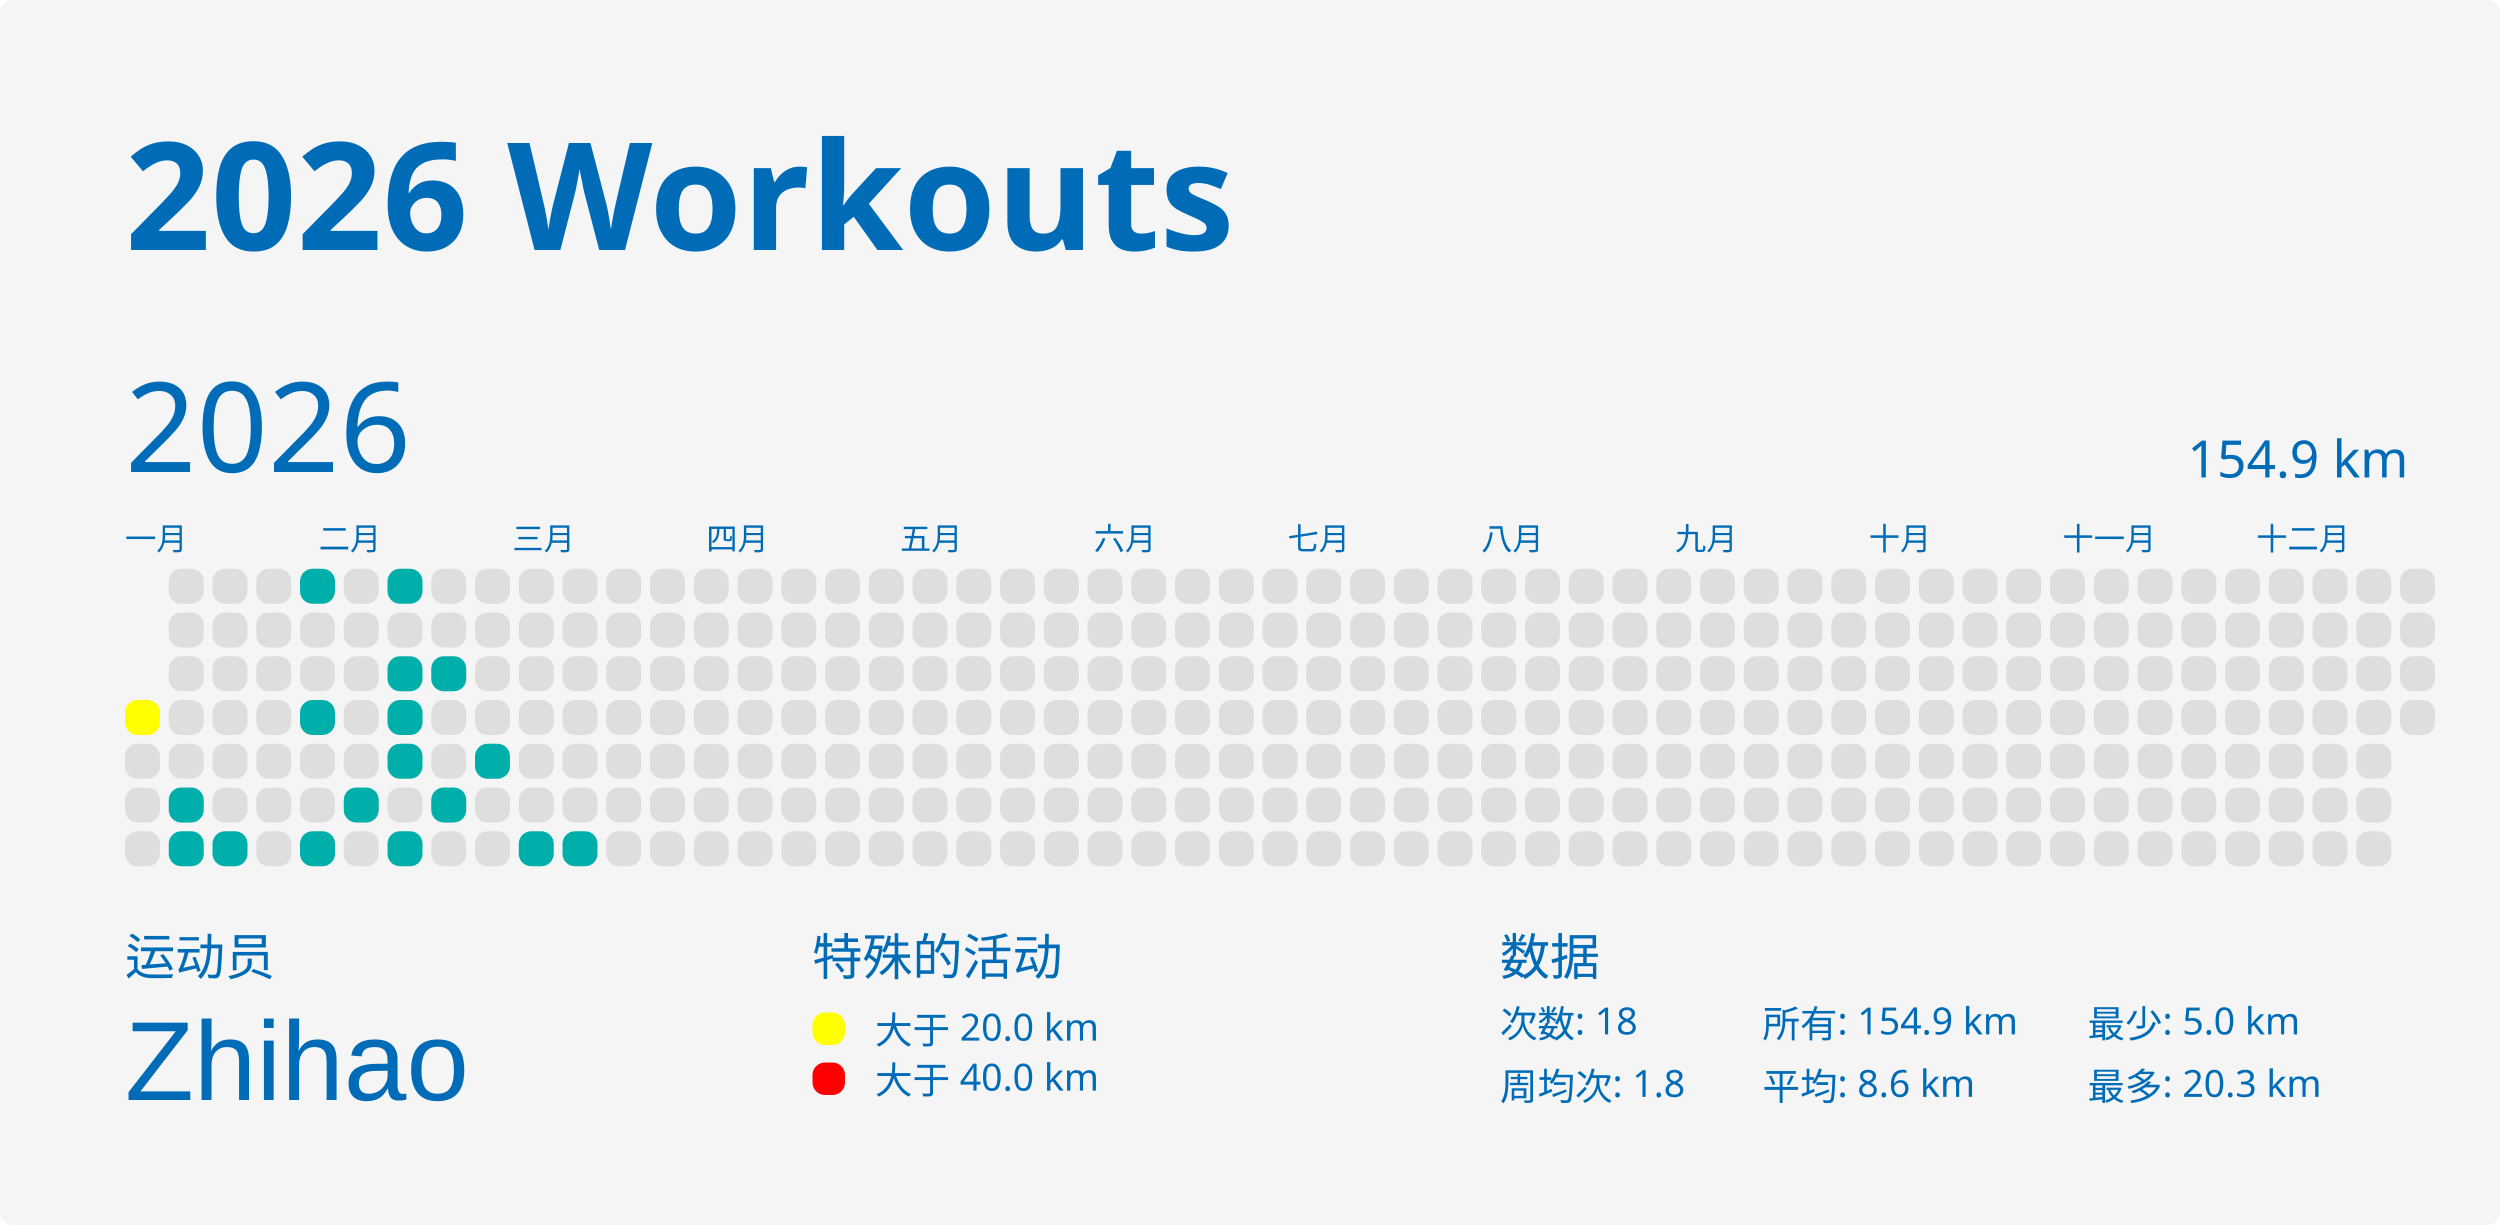
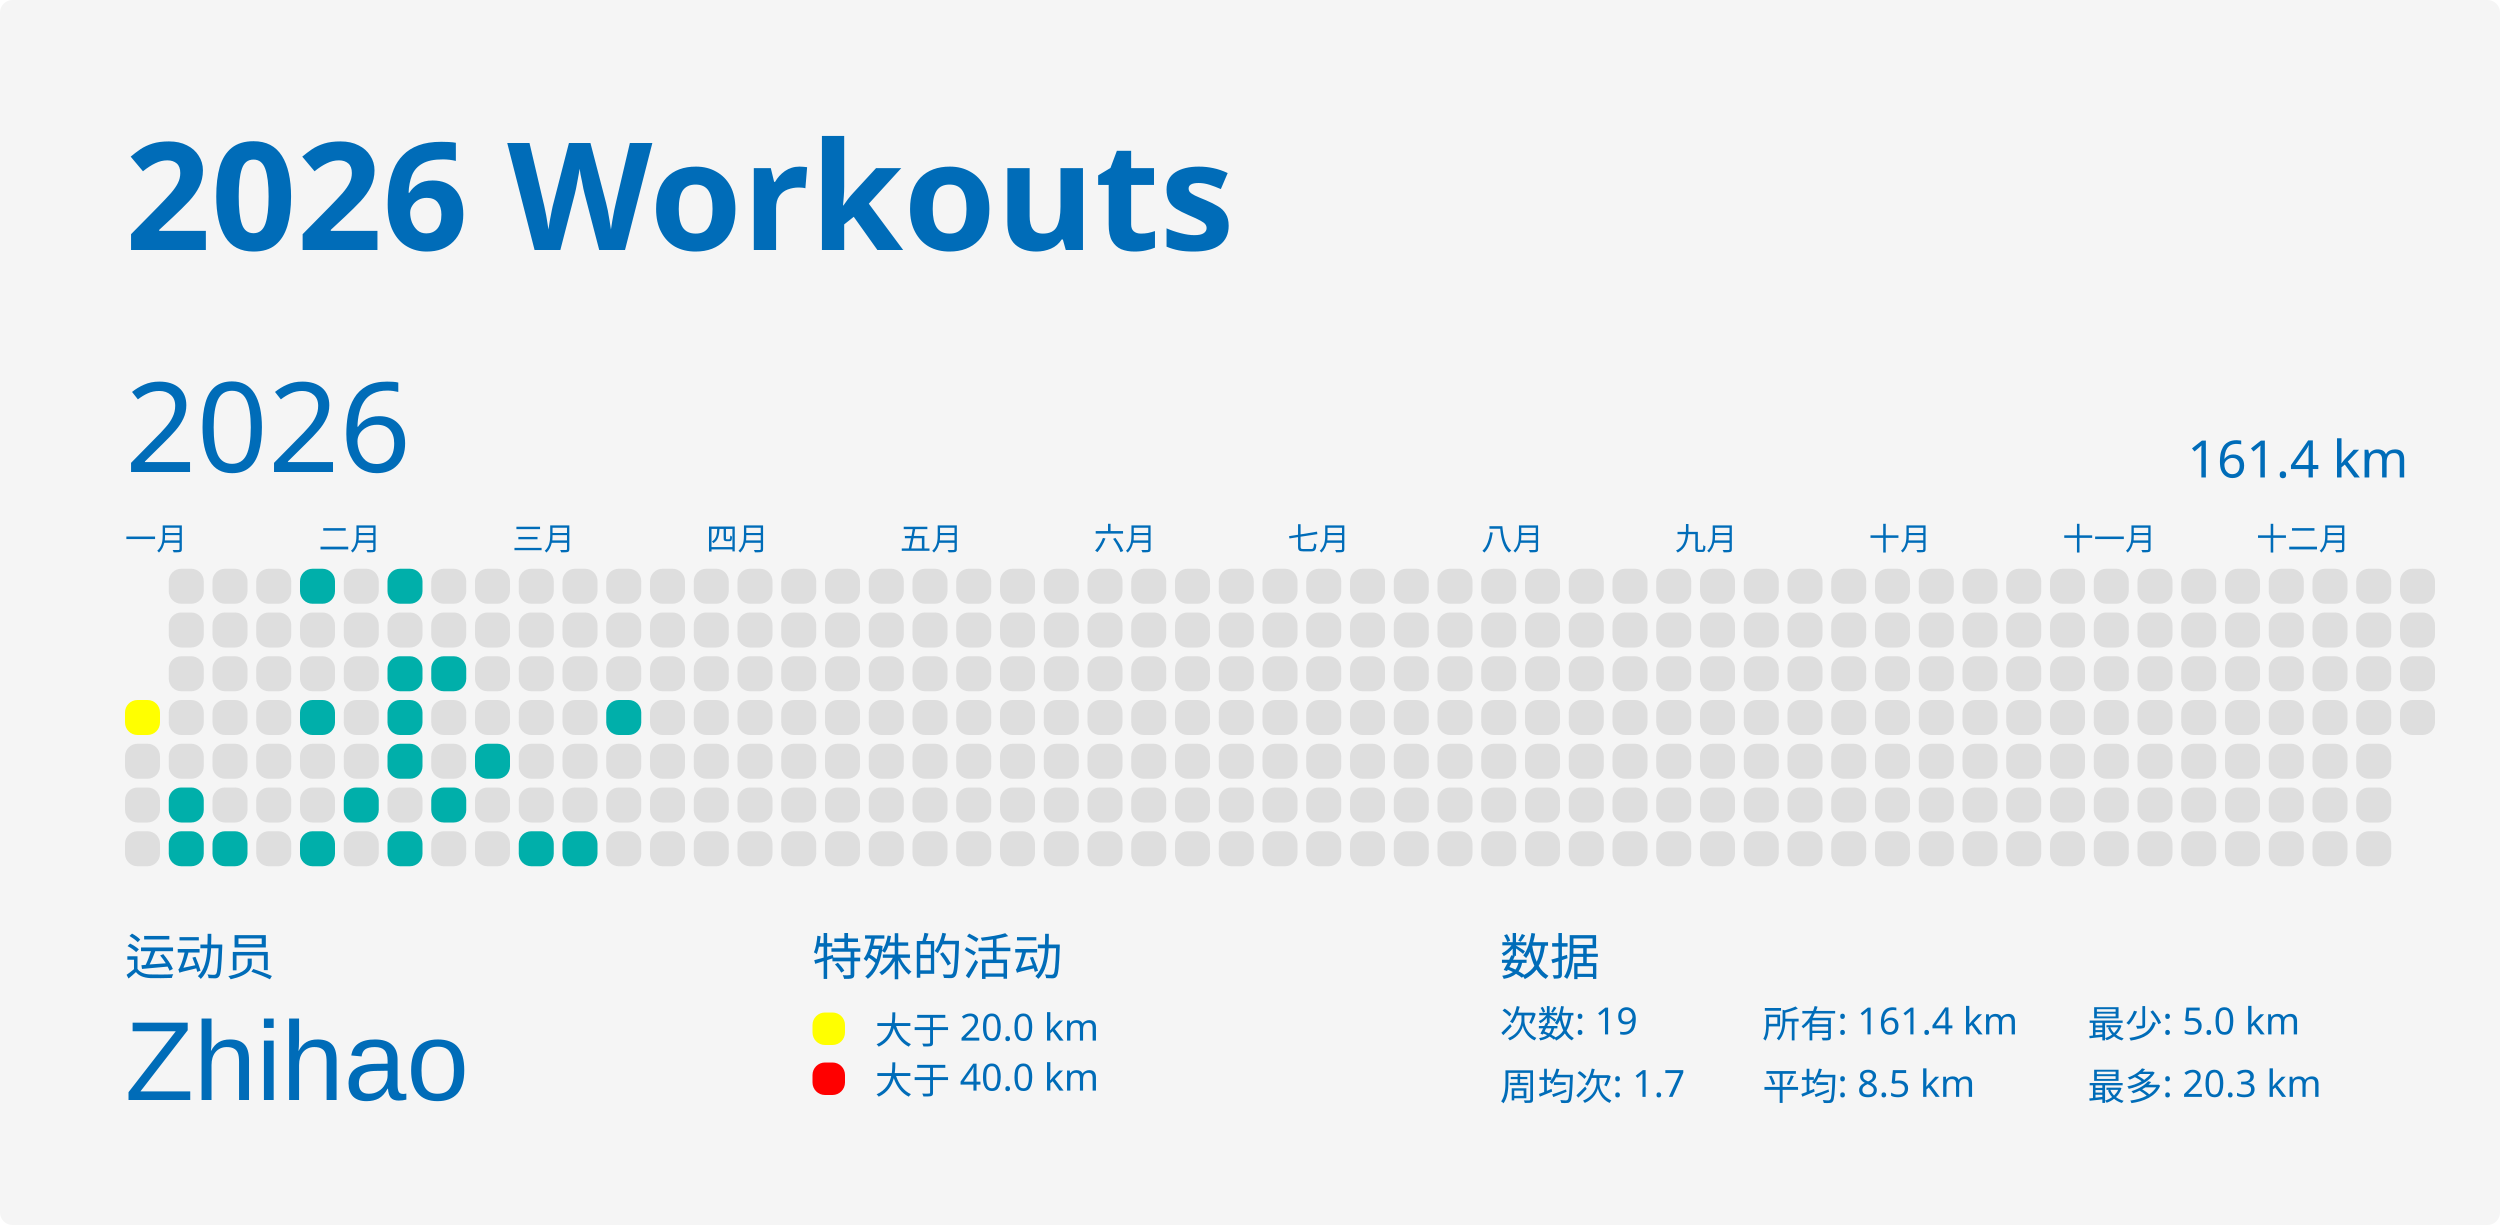
<svg xmlns="http://www.w3.org/2000/svg" baseProfile="full" height="98mm" version="1.1" viewBox="0,0,200,98" width="200mm">
  <defs />
  <rect fill="#f5f5f5" height="98" rx="1" ry="1" width="200" x="0" y="0" />
  <text fill="#006cb8" style="font-size:12px; font-family:MGI-Regular; font-weight:bold;" x="10" y="20">2026 Workouts</text>
  <text fill="#006cb8" style="font-size:4px; font-family:MGI-Regular" x="10" y="78">运动员</text>
  <text fill="#006cb8" style="font-size:9px; font-family:Arial" x="10" y="88">Zhihao</text>
  <text fill="#006cb8" style="font-size:4px; font-family:MGI-Regular" x="65" y="78">特殊的活动</text>
  <rect fill="yellow" height="2.6" rx="1" ry="1" width="2.6" x="65" y="81" />
  <text fill="#006cb8" style="font-size:3px; font-family:MGI-Regular" x="70" y="83.5">大于 20.0 km</text>
  <rect fill="red" height="2.6" rx="1" ry="1" width="2.6" x="65" y="85" />
  <text fill="#006cb8" style="font-size:3px; font-family:MGI-Regular" x="70" y="87.5">大于 40.0 km</text>
  <text fill="#006cb8" style="font-size:4px; font-family:MGI-Regular" x="120" y="78">数据</text>
-   <text fill="#006cb8" style="font-size:3px; font-family:MGI-Regular" x="120" y="83">次数: 18</text>
-   <text fill="#006cb8" style="font-size:3px; font-family:MGI-Regular" x="120" y="88">周均次: 1.8</text>
-   <text fill="#006cb8" style="font-size:3px; font-family:MGI-Regular" x="141" y="83">所有: 154.9 km</text>
-   <text fill="#006cb8" style="font-size:3px; font-family:MGI-Regular" x="141" y="88">平均: 8.6 km</text>
+   <text fill="#006cb8" style="font-size:3px; font-family:MGI-Regular" x="120" y="83">次数: 19</text>
+   <text fill="#006cb8" style="font-size:3px; font-family:MGI-Regular" x="120" y="88">周均次: 1.7</text>
+   <text fill="#006cb8" style="font-size:3px; font-family:MGI-Regular" x="141" y="83">所有: 161.4 km</text>
+   <text fill="#006cb8" style="font-size:3px; font-family:MGI-Regular" x="141" y="88">平均: 8.5 km</text>
  <text fill="#006cb8" style="font-size:3px; font-family:MGI-Regular" x="167" y="83">最少: 5.0 km</text>
  <text fill="#006cb8" style="font-size:3px; font-family:MGI-Regular" x="167" y="88">最多: 20.3 km</text>
  <text dominant-baseline="hanging" fill="#006cb8" style="font-size:10.0px; font-family:MGI-Regular;" x="10" y="30">2026</text>
-   <text dominant-baseline="hanging" fill="#006cb8" style="font-size:4.125px; font-family:MGI-Regular;" x="175" y="35">154.9 km</text>
+   <text dominant-baseline="hanging" fill="#006cb8" style="font-size:4.125px; font-family:MGI-Regular;" x="175" y="35">161.4 km</text>
  <text fill="#006cb8" style="font-size:2.5px; font-family:MGI-Regular" x="10.0" y="44">一月</text>
  <text fill="#006cb8" style="font-size:2.5px; font-family:MGI-Regular" x="25.5" y="44">二月</text>
  <text fill="#006cb8" style="font-size:2.5px; font-family:MGI-Regular" x="41.0" y="44">三月</text>
  <text fill="#006cb8" style="font-size:2.5px; font-family:MGI-Regular" x="56.5" y="44">四月</text>
  <text fill="#006cb8" style="font-size:2.5px; font-family:MGI-Regular" x="72.0" y="44">五月</text>
  <text fill="#006cb8" style="font-size:2.5px; font-family:MGI-Regular" x="87.5" y="44">六月</text>
  <text fill="#006cb8" style="font-size:2.5px; font-family:MGI-Regular" x="103.0" y="44">七月</text>
  <text fill="#006cb8" style="font-size:2.5px; font-family:MGI-Regular" x="118.5" y="44">八月</text>
  <text fill="#006cb8" style="font-size:2.5px; font-family:MGI-Regular" x="134.0" y="44">九月</text>
  <text fill="#006cb8" style="font-size:2.5px; font-family:MGI-Regular" x="149.5" y="44">十月</text>
  <text fill="#006cb8" style="font-size:2.5px; font-family:MGI-Regular" x="165.0" y="44">十一月</text>
  <text fill="#006cb8" style="font-size:2.5px; font-family:MGI-Regular" x="180.5" y="44">十二月</text>
  <rect fill="yellow" height="2.8" rx="1" ry="1" width="2.8" x="10.0" y="56.0" />
  <rect fill="#dedede" height="2.8" rx="1" ry="1" width="2.8" x="10.0" y="59.5" />
  <rect fill="#dedede" height="2.8" rx="1" ry="1" width="2.8" x="10.0" y="63.0" />
  <rect fill="#dedede" height="2.8" rx="1" ry="1" width="2.8" x="10.0" y="66.5" />
  <rect fill="#dedede" height="2.8" rx="1" ry="1" width="2.8" x="13.5" y="45.5" />
  <rect fill="#dedede" height="2.8" rx="1" ry="1" width="2.8" x="13.5" y="49.0" />
  <rect fill="#dedede" height="2.8" rx="1" ry="1" width="2.8" x="13.5" y="52.5" />
  <rect fill="#dedede" height="2.8" rx="1" ry="1" width="2.8" x="13.5" y="56.0" />
  <rect fill="#dedede" height="2.8" rx="1" ry="1" width="2.8" x="13.5" y="59.5" />
  <rect fill="#00AFAA" height="2.8" rx="1" ry="1" width="2.8" x="13.5" y="63.0" />
  <rect fill="#00AFAA" height="2.8" rx="1" ry="1" width="2.8" x="13.5" y="66.5" />
  <rect fill="#dedede" height="2.8" rx="1" ry="1" width="2.8" x="17.0" y="45.5" />
  <rect fill="#dedede" height="2.8" rx="1" ry="1" width="2.8" x="17.0" y="49.0" />
  <rect fill="#dedede" height="2.8" rx="1" ry="1" width="2.8" x="17.0" y="52.5" />
  <rect fill="#dedede" height="2.8" rx="1" ry="1" width="2.8" x="17.0" y="56.0" />
  <rect fill="#dedede" height="2.8" rx="1" ry="1" width="2.8" x="17.0" y="59.5" />
  <rect fill="#dedede" height="2.8" rx="1" ry="1" width="2.8" x="17.0" y="63.0" />
  <rect fill="#00AFAA" height="2.8" rx="1" ry="1" width="2.8" x="17.0" y="66.5" />
  <rect fill="#dedede" height="2.8" rx="1" ry="1" width="2.8" x="20.5" y="45.5" />
  <rect fill="#dedede" height="2.8" rx="1" ry="1" width="2.8" x="20.5" y="49.0" />
  <rect fill="#dedede" height="2.8" rx="1" ry="1" width="2.8" x="20.5" y="52.5" />
  <rect fill="#dedede" height="2.8" rx="1" ry="1" width="2.8" x="20.5" y="56.0" />
  <rect fill="#dedede" height="2.8" rx="1" ry="1" width="2.8" x="20.5" y="59.5" />
  <rect fill="#dedede" height="2.8" rx="1" ry="1" width="2.8" x="20.5" y="63.0" />
  <rect fill="#dedede" height="2.8" rx="1" ry="1" width="2.8" x="20.5" y="66.5" />
  <rect fill="#00AFAA" height="2.8" rx="1" ry="1" width="2.8" x="24.0" y="45.5" />
  <rect fill="#dedede" height="2.8" rx="1" ry="1" width="2.8" x="24.0" y="49.0" />
  <rect fill="#dedede" height="2.8" rx="1" ry="1" width="2.8" x="24.0" y="52.5" />
  <rect fill="#00AFAA" height="2.8" rx="1" ry="1" width="2.8" x="24.0" y="56.0" />
  <rect fill="#dedede" height="2.8" rx="1" ry="1" width="2.8" x="24.0" y="59.5" />
  <rect fill="#dedede" height="2.8" rx="1" ry="1" width="2.8" x="24.0" y="63.0" />
  <rect fill="#00AFAA" height="2.8" rx="1" ry="1" width="2.8" x="24.0" y="66.5" />
  <rect fill="#dedede" height="2.8" rx="1" ry="1" width="2.8" x="27.5" y="45.5" />
  <rect fill="#dedede" height="2.8" rx="1" ry="1" width="2.8" x="27.5" y="49.0" />
  <rect fill="#dedede" height="2.8" rx="1" ry="1" width="2.8" x="27.5" y="52.5" />
  <rect fill="#dedede" height="2.8" rx="1" ry="1" width="2.8" x="27.5" y="56.0" />
  <rect fill="#dedede" height="2.8" rx="1" ry="1" width="2.8" x="27.5" y="59.5" />
  <rect fill="#00AFAA" height="2.8" rx="1" ry="1" width="2.8" x="27.5" y="63.0" />
  <rect fill="#dedede" height="2.8" rx="1" ry="1" width="2.8" x="27.5" y="66.5" />
  <rect fill="#00AFAA" height="2.8" rx="1" ry="1" width="2.8" x="31.0" y="45.5" />
  <rect fill="#dedede" height="2.8" rx="1" ry="1" width="2.8" x="31.0" y="49.0" />
  <rect fill="#00AFAA" height="2.8" rx="1" ry="1" width="2.8" x="31.0" y="52.5" />
  <rect fill="#00AFAA" height="2.8" rx="1" ry="1" width="2.8" x="31.0" y="56.0" />
  <rect fill="#00AFAA" height="2.8" rx="1" ry="1" width="2.8" x="31.0" y="59.5" />
  <rect fill="#dedede" height="2.8" rx="1" ry="1" width="2.8" x="31.0" y="63.0" />
  <rect fill="#00AFAA" height="2.8" rx="1" ry="1" width="2.8" x="31.0" y="66.5" />
  <rect fill="#dedede" height="2.8" rx="1" ry="1" width="2.8" x="34.5" y="45.5" />
  <rect fill="#dedede" height="2.8" rx="1" ry="1" width="2.8" x="34.5" y="49.0" />
  <rect fill="#00AFAA" height="2.8" rx="1" ry="1" width="2.8" x="34.5" y="52.5" />
  <rect fill="#dedede" height="2.8" rx="1" ry="1" width="2.8" x="34.5" y="56.0" />
  <rect fill="#dedede" height="2.8" rx="1" ry="1" width="2.8" x="34.5" y="59.5" />
  <rect fill="#00AFAA" height="2.8" rx="1" ry="1" width="2.8" x="34.5" y="63.0" />
  <rect fill="#dedede" height="2.8" rx="1" ry="1" width="2.8" x="34.5" y="66.5" />
  <rect fill="#dedede" height="2.8" rx="1" ry="1" width="2.8" x="38.0" y="45.5" />
  <rect fill="#dedede" height="2.8" rx="1" ry="1" width="2.8" x="38.0" y="49.0" />
  <rect fill="#dedede" height="2.8" rx="1" ry="1" width="2.8" x="38.0" y="52.5" />
  <rect fill="#dedede" height="2.8" rx="1" ry="1" width="2.8" x="38.0" y="56.0" />
  <rect fill="#00AFAA" height="2.8" rx="1" ry="1" width="2.8" x="38.0" y="59.5" />
  <rect fill="#dedede" height="2.8" rx="1" ry="1" width="2.8" x="38.0" y="63.0" />
  <rect fill="#dedede" height="2.8" rx="1" ry="1" width="2.8" x="38.0" y="66.5" />
  <rect fill="#dedede" height="2.8" rx="1" ry="1" width="2.8" x="41.5" y="45.5" />
  <rect fill="#dedede" height="2.8" rx="1" ry="1" width="2.8" x="41.5" y="49.0" />
  <rect fill="#dedede" height="2.8" rx="1" ry="1" width="2.8" x="41.5" y="52.5" />
  <rect fill="#dedede" height="2.8" rx="1" ry="1" width="2.8" x="41.5" y="56.0" />
  <rect fill="#dedede" height="2.8" rx="1" ry="1" width="2.8" x="41.5" y="59.5" />
  <rect fill="#dedede" height="2.8" rx="1" ry="1" width="2.8" x="41.5" y="63.0" />
  <rect fill="#00AFAA" height="2.8" rx="1" ry="1" width="2.8" x="41.5" y="66.5" />
  <rect fill="#dedede" height="2.8" rx="1" ry="1" width="2.8" x="45.0" y="45.5" />
  <rect fill="#dedede" height="2.8" rx="1" ry="1" width="2.8" x="45.0" y="49.0" />
  <rect fill="#dedede" height="2.8" rx="1" ry="1" width="2.8" x="45.0" y="52.5" />
  <rect fill="#dedede" height="2.8" rx="1" ry="1" width="2.8" x="45.0" y="56.0" />
  <rect fill="#dedede" height="2.8" rx="1" ry="1" width="2.8" x="45.0" y="59.5" />
  <rect fill="#dedede" height="2.8" rx="1" ry="1" width="2.8" x="45.0" y="63.0" />
  <rect fill="#00AFAA" height="2.8" rx="1" ry="1" width="2.8" x="45.0" y="66.5" />
  <rect fill="#dedede" height="2.8" rx="1" ry="1" width="2.8" x="48.5" y="45.5" />
  <rect fill="#dedede" height="2.8" rx="1" ry="1" width="2.8" x="48.5" y="49.0" />
  <rect fill="#dedede" height="2.8" rx="1" ry="1" width="2.8" x="48.5" y="52.5" />
-   <rect fill="#dedede" height="2.8" rx="1" ry="1" width="2.8" x="48.5" y="56.0" />
+   <rect fill="#00AFAA" height="2.8" rx="1" ry="1" width="2.8" x="48.5" y="56.0" />
  <rect fill="#dedede" height="2.8" rx="1" ry="1" width="2.8" x="48.5" y="59.5" />
  <rect fill="#dedede" height="2.8" rx="1" ry="1" width="2.8" x="48.5" y="63.0" />
  <rect fill="#dedede" height="2.8" rx="1" ry="1" width="2.8" x="48.5" y="66.5" />
  <rect fill="#dedede" height="2.8" rx="1" ry="1" width="2.8" x="52.0" y="45.5" />
  <rect fill="#dedede" height="2.8" rx="1" ry="1" width="2.8" x="52.0" y="49.0" />
  <rect fill="#dedede" height="2.8" rx="1" ry="1" width="2.8" x="52.0" y="52.5" />
  <rect fill="#dedede" height="2.8" rx="1" ry="1" width="2.8" x="52.0" y="56.0" />
  <rect fill="#dedede" height="2.8" rx="1" ry="1" width="2.8" x="52.0" y="59.5" />
  <rect fill="#dedede" height="2.8" rx="1" ry="1" width="2.8" x="52.0" y="63.0" />
  <rect fill="#dedede" height="2.8" rx="1" ry="1" width="2.8" x="52.0" y="66.5" />
  <rect fill="#dedede" height="2.8" rx="1" ry="1" width="2.8" x="55.5" y="45.5" />
  <rect fill="#dedede" height="2.8" rx="1" ry="1" width="2.8" x="55.5" y="49.0" />
  <rect fill="#dedede" height="2.8" rx="1" ry="1" width="2.8" x="55.5" y="52.5" />
  <rect fill="#dedede" height="2.8" rx="1" ry="1" width="2.8" x="55.5" y="56.0" />
  <rect fill="#dedede" height="2.8" rx="1" ry="1" width="2.8" x="55.5" y="59.5" />
  <rect fill="#dedede" height="2.8" rx="1" ry="1" width="2.8" x="55.5" y="63.0" />
  <rect fill="#dedede" height="2.8" rx="1" ry="1" width="2.8" x="55.5" y="66.5" />
  <rect fill="#dedede" height="2.8" rx="1" ry="1" width="2.8" x="59.0" y="45.5" />
  <rect fill="#dedede" height="2.8" rx="1" ry="1" width="2.8" x="59.0" y="49.0" />
  <rect fill="#dedede" height="2.8" rx="1" ry="1" width="2.8" x="59.0" y="52.5" />
  <rect fill="#dedede" height="2.8" rx="1" ry="1" width="2.8" x="59.0" y="56.0" />
  <rect fill="#dedede" height="2.8" rx="1" ry="1" width="2.8" x="59.0" y="59.5" />
  <rect fill="#dedede" height="2.8" rx="1" ry="1" width="2.8" x="59.0" y="63.0" />
  <rect fill="#dedede" height="2.8" rx="1" ry="1" width="2.8" x="59.0" y="66.5" />
  <rect fill="#dedede" height="2.8" rx="1" ry="1" width="2.8" x="62.5" y="45.5" />
  <rect fill="#dedede" height="2.8" rx="1" ry="1" width="2.8" x="62.5" y="49.0" />
  <rect fill="#dedede" height="2.8" rx="1" ry="1" width="2.8" x="62.5" y="52.5" />
  <rect fill="#dedede" height="2.8" rx="1" ry="1" width="2.8" x="62.5" y="56.0" />
  <rect fill="#dedede" height="2.8" rx="1" ry="1" width="2.8" x="62.5" y="59.5" />
  <rect fill="#dedede" height="2.8" rx="1" ry="1" width="2.8" x="62.5" y="63.0" />
  <rect fill="#dedede" height="2.8" rx="1" ry="1" width="2.8" x="62.5" y="66.5" />
  <rect fill="#dedede" height="2.8" rx="1" ry="1" width="2.8" x="66.0" y="45.5" />
  <rect fill="#dedede" height="2.8" rx="1" ry="1" width="2.8" x="66.0" y="49.0" />
  <rect fill="#dedede" height="2.8" rx="1" ry="1" width="2.8" x="66.0" y="52.5" />
  <rect fill="#dedede" height="2.8" rx="1" ry="1" width="2.8" x="66.0" y="56.0" />
  <rect fill="#dedede" height="2.8" rx="1" ry="1" width="2.8" x="66.0" y="59.5" />
  <rect fill="#dedede" height="2.8" rx="1" ry="1" width="2.8" x="66.0" y="63.0" />
  <rect fill="#dedede" height="2.8" rx="1" ry="1" width="2.8" x="66.0" y="66.5" />
  <rect fill="#dedede" height="2.8" rx="1" ry="1" width="2.8" x="69.5" y="45.5" />
  <rect fill="#dedede" height="2.8" rx="1" ry="1" width="2.8" x="69.5" y="49.0" />
  <rect fill="#dedede" height="2.8" rx="1" ry="1" width="2.8" x="69.5" y="52.5" />
  <rect fill="#dedede" height="2.8" rx="1" ry="1" width="2.8" x="69.5" y="56.0" />
  <rect fill="#dedede" height="2.8" rx="1" ry="1" width="2.8" x="69.5" y="59.5" />
  <rect fill="#dedede" height="2.8" rx="1" ry="1" width="2.8" x="69.5" y="63.0" />
  <rect fill="#dedede" height="2.8" rx="1" ry="1" width="2.8" x="69.5" y="66.5" />
  <rect fill="#dedede" height="2.8" rx="1" ry="1" width="2.8" x="73.0" y="45.5" />
  <rect fill="#dedede" height="2.8" rx="1" ry="1" width="2.8" x="73.0" y="49.0" />
  <rect fill="#dedede" height="2.8" rx="1" ry="1" width="2.8" x="73.0" y="52.5" />
  <rect fill="#dedede" height="2.8" rx="1" ry="1" width="2.8" x="73.0" y="56.0" />
  <rect fill="#dedede" height="2.8" rx="1" ry="1" width="2.8" x="73.0" y="59.5" />
  <rect fill="#dedede" height="2.8" rx="1" ry="1" width="2.8" x="73.0" y="63.0" />
  <rect fill="#dedede" height="2.8" rx="1" ry="1" width="2.8" x="73.0" y="66.5" />
  <rect fill="#dedede" height="2.8" rx="1" ry="1" width="2.8" x="76.5" y="45.5" />
  <rect fill="#dedede" height="2.8" rx="1" ry="1" width="2.8" x="76.5" y="49.0" />
  <rect fill="#dedede" height="2.8" rx="1" ry="1" width="2.8" x="76.5" y="52.5" />
  <rect fill="#dedede" height="2.8" rx="1" ry="1" width="2.8" x="76.5" y="56.0" />
  <rect fill="#dedede" height="2.8" rx="1" ry="1" width="2.8" x="76.5" y="59.5" />
  <rect fill="#dedede" height="2.8" rx="1" ry="1" width="2.8" x="76.5" y="63.0" />
  <rect fill="#dedede" height="2.8" rx="1" ry="1" width="2.8" x="76.5" y="66.5" />
  <rect fill="#dedede" height="2.8" rx="1" ry="1" width="2.8" x="80.0" y="45.5" />
  <rect fill="#dedede" height="2.8" rx="1" ry="1" width="2.8" x="80.0" y="49.0" />
  <rect fill="#dedede" height="2.8" rx="1" ry="1" width="2.8" x="80.0" y="52.5" />
  <rect fill="#dedede" height="2.8" rx="1" ry="1" width="2.8" x="80.0" y="56.0" />
  <rect fill="#dedede" height="2.8" rx="1" ry="1" width="2.8" x="80.0" y="59.5" />
  <rect fill="#dedede" height="2.8" rx="1" ry="1" width="2.8" x="80.0" y="63.0" />
  <rect fill="#dedede" height="2.8" rx="1" ry="1" width="2.8" x="80.0" y="66.5" />
  <rect fill="#dedede" height="2.8" rx="1" ry="1" width="2.8" x="83.5" y="45.5" />
  <rect fill="#dedede" height="2.8" rx="1" ry="1" width="2.8" x="83.5" y="49.0" />
  <rect fill="#dedede" height="2.8" rx="1" ry="1" width="2.8" x="83.5" y="52.5" />
  <rect fill="#dedede" height="2.8" rx="1" ry="1" width="2.8" x="83.5" y="56.0" />
  <rect fill="#dedede" height="2.8" rx="1" ry="1" width="2.8" x="83.5" y="59.5" />
  <rect fill="#dedede" height="2.8" rx="1" ry="1" width="2.8" x="83.5" y="63.0" />
  <rect fill="#dedede" height="2.8" rx="1" ry="1" width="2.8" x="83.5" y="66.5" />
  <rect fill="#dedede" height="2.8" rx="1" ry="1" width="2.8" x="87.0" y="45.5" />
  <rect fill="#dedede" height="2.8" rx="1" ry="1" width="2.8" x="87.0" y="49.0" />
  <rect fill="#dedede" height="2.8" rx="1" ry="1" width="2.8" x="87.0" y="52.5" />
  <rect fill="#dedede" height="2.8" rx="1" ry="1" width="2.8" x="87.0" y="56.0" />
  <rect fill="#dedede" height="2.8" rx="1" ry="1" width="2.8" x="87.0" y="59.5" />
  <rect fill="#dedede" height="2.8" rx="1" ry="1" width="2.8" x="87.0" y="63.0" />
  <rect fill="#dedede" height="2.8" rx="1" ry="1" width="2.8" x="87.0" y="66.5" />
  <rect fill="#dedede" height="2.8" rx="1" ry="1" width="2.8" x="90.5" y="45.5" />
  <rect fill="#dedede" height="2.8" rx="1" ry="1" width="2.8" x="90.5" y="49.0" />
  <rect fill="#dedede" height="2.8" rx="1" ry="1" width="2.8" x="90.5" y="52.5" />
  <rect fill="#dedede" height="2.8" rx="1" ry="1" width="2.8" x="90.5" y="56.0" />
  <rect fill="#dedede" height="2.8" rx="1" ry="1" width="2.8" x="90.5" y="59.5" />
  <rect fill="#dedede" height="2.8" rx="1" ry="1" width="2.8" x="90.5" y="63.0" />
  <rect fill="#dedede" height="2.8" rx="1" ry="1" width="2.8" x="90.5" y="66.5" />
  <rect fill="#dedede" height="2.8" rx="1" ry="1" width="2.8" x="94.0" y="45.5" />
  <rect fill="#dedede" height="2.8" rx="1" ry="1" width="2.8" x="94.0" y="49.0" />
  <rect fill="#dedede" height="2.8" rx="1" ry="1" width="2.8" x="94.0" y="52.5" />
  <rect fill="#dedede" height="2.8" rx="1" ry="1" width="2.8" x="94.0" y="56.0" />
  <rect fill="#dedede" height="2.8" rx="1" ry="1" width="2.8" x="94.0" y="59.5" />
  <rect fill="#dedede" height="2.8" rx="1" ry="1" width="2.8" x="94.0" y="63.0" />
  <rect fill="#dedede" height="2.8" rx="1" ry="1" width="2.8" x="94.0" y="66.5" />
  <rect fill="#dedede" height="2.8" rx="1" ry="1" width="2.8" x="97.5" y="45.5" />
  <rect fill="#dedede" height="2.8" rx="1" ry="1" width="2.8" x="97.5" y="49.0" />
  <rect fill="#dedede" height="2.8" rx="1" ry="1" width="2.8" x="97.5" y="52.5" />
  <rect fill="#dedede" height="2.8" rx="1" ry="1" width="2.8" x="97.5" y="56.0" />
  <rect fill="#dedede" height="2.8" rx="1" ry="1" width="2.8" x="97.5" y="59.5" />
  <rect fill="#dedede" height="2.8" rx="1" ry="1" width="2.8" x="97.5" y="63.0" />
  <rect fill="#dedede" height="2.8" rx="1" ry="1" width="2.8" x="97.5" y="66.5" />
  <rect fill="#dedede" height="2.8" rx="1" ry="1" width="2.8" x="101.0" y="45.5" />
  <rect fill="#dedede" height="2.8" rx="1" ry="1" width="2.8" x="101.0" y="49.0" />
  <rect fill="#dedede" height="2.8" rx="1" ry="1" width="2.8" x="101.0" y="52.5" />
  <rect fill="#dedede" height="2.8" rx="1" ry="1" width="2.8" x="101.0" y="56.0" />
  <rect fill="#dedede" height="2.8" rx="1" ry="1" width="2.8" x="101.0" y="59.5" />
  <rect fill="#dedede" height="2.8" rx="1" ry="1" width="2.8" x="101.0" y="63.0" />
  <rect fill="#dedede" height="2.8" rx="1" ry="1" width="2.8" x="101.0" y="66.5" />
  <rect fill="#dedede" height="2.8" rx="1" ry="1" width="2.8" x="104.5" y="45.5" />
  <rect fill="#dedede" height="2.8" rx="1" ry="1" width="2.8" x="104.5" y="49.0" />
  <rect fill="#dedede" height="2.8" rx="1" ry="1" width="2.8" x="104.5" y="52.5" />
  <rect fill="#dedede" height="2.8" rx="1" ry="1" width="2.8" x="104.5" y="56.0" />
  <rect fill="#dedede" height="2.8" rx="1" ry="1" width="2.8" x="104.5" y="59.5" />
  <rect fill="#dedede" height="2.8" rx="1" ry="1" width="2.8" x="104.5" y="63.0" />
  <rect fill="#dedede" height="2.8" rx="1" ry="1" width="2.8" x="104.5" y="66.5" />
  <rect fill="#dedede" height="2.8" rx="1" ry="1" width="2.8" x="108.0" y="45.5" />
  <rect fill="#dedede" height="2.8" rx="1" ry="1" width="2.8" x="108.0" y="49.0" />
  <rect fill="#dedede" height="2.8" rx="1" ry="1" width="2.8" x="108.0" y="52.5" />
  <rect fill="#dedede" height="2.8" rx="1" ry="1" width="2.8" x="108.0" y="56.0" />
  <rect fill="#dedede" height="2.8" rx="1" ry="1" width="2.8" x="108.0" y="59.5" />
  <rect fill="#dedede" height="2.8" rx="1" ry="1" width="2.8" x="108.0" y="63.0" />
  <rect fill="#dedede" height="2.8" rx="1" ry="1" width="2.8" x="108.0" y="66.5" />
  <rect fill="#dedede" height="2.8" rx="1" ry="1" width="2.8" x="111.5" y="45.5" />
  <rect fill="#dedede" height="2.8" rx="1" ry="1" width="2.8" x="111.5" y="49.0" />
  <rect fill="#dedede" height="2.8" rx="1" ry="1" width="2.8" x="111.5" y="52.5" />
  <rect fill="#dedede" height="2.8" rx="1" ry="1" width="2.8" x="111.5" y="56.0" />
  <rect fill="#dedede" height="2.8" rx="1" ry="1" width="2.8" x="111.5" y="59.5" />
  <rect fill="#dedede" height="2.8" rx="1" ry="1" width="2.8" x="111.5" y="63.0" />
  <rect fill="#dedede" height="2.8" rx="1" ry="1" width="2.8" x="111.5" y="66.5" />
  <rect fill="#dedede" height="2.8" rx="1" ry="1" width="2.8" x="115.0" y="45.5" />
  <rect fill="#dedede" height="2.8" rx="1" ry="1" width="2.8" x="115.0" y="49.0" />
  <rect fill="#dedede" height="2.8" rx="1" ry="1" width="2.8" x="115.0" y="52.5" />
  <rect fill="#dedede" height="2.8" rx="1" ry="1" width="2.8" x="115.0" y="56.0" />
  <rect fill="#dedede" height="2.8" rx="1" ry="1" width="2.8" x="115.0" y="59.5" />
  <rect fill="#dedede" height="2.8" rx="1" ry="1" width="2.8" x="115.0" y="63.0" />
  <rect fill="#dedede" height="2.8" rx="1" ry="1" width="2.8" x="115.0" y="66.5" />
  <rect fill="#dedede" height="2.8" rx="1" ry="1" width="2.8" x="118.5" y="45.5" />
  <rect fill="#dedede" height="2.8" rx="1" ry="1" width="2.8" x="118.5" y="49.0" />
  <rect fill="#dedede" height="2.8" rx="1" ry="1" width="2.8" x="118.5" y="52.5" />
  <rect fill="#dedede" height="2.8" rx="1" ry="1" width="2.8" x="118.5" y="56.0" />
  <rect fill="#dedede" height="2.8" rx="1" ry="1" width="2.8" x="118.5" y="59.5" />
  <rect fill="#dedede" height="2.8" rx="1" ry="1" width="2.8" x="118.5" y="63.0" />
  <rect fill="#dedede" height="2.8" rx="1" ry="1" width="2.8" x="118.5" y="66.5" />
  <rect fill="#dedede" height="2.8" rx="1" ry="1" width="2.8" x="122.0" y="45.5" />
  <rect fill="#dedede" height="2.8" rx="1" ry="1" width="2.8" x="122.0" y="49.0" />
  <rect fill="#dedede" height="2.8" rx="1" ry="1" width="2.8" x="122.0" y="52.5" />
  <rect fill="#dedede" height="2.8" rx="1" ry="1" width="2.8" x="122.0" y="56.0" />
  <rect fill="#dedede" height="2.8" rx="1" ry="1" width="2.8" x="122.0" y="59.5" />
  <rect fill="#dedede" height="2.8" rx="1" ry="1" width="2.8" x="122.0" y="63.0" />
  <rect fill="#dedede" height="2.8" rx="1" ry="1" width="2.8" x="122.0" y="66.5" />
  <rect fill="#dedede" height="2.8" rx="1" ry="1" width="2.8" x="125.5" y="45.5" />
  <rect fill="#dedede" height="2.8" rx="1" ry="1" width="2.8" x="125.5" y="49.0" />
  <rect fill="#dedede" height="2.8" rx="1" ry="1" width="2.8" x="125.5" y="52.5" />
  <rect fill="#dedede" height="2.8" rx="1" ry="1" width="2.8" x="125.5" y="56.0" />
  <rect fill="#dedede" height="2.8" rx="1" ry="1" width="2.8" x="125.5" y="59.5" />
  <rect fill="#dedede" height="2.8" rx="1" ry="1" width="2.8" x="125.5" y="63.0" />
  <rect fill="#dedede" height="2.8" rx="1" ry="1" width="2.8" x="125.5" y="66.5" />
  <rect fill="#dedede" height="2.8" rx="1" ry="1" width="2.8" x="129.0" y="45.5" />
  <rect fill="#dedede" height="2.8" rx="1" ry="1" width="2.8" x="129.0" y="49.0" />
  <rect fill="#dedede" height="2.8" rx="1" ry="1" width="2.8" x="129.0" y="52.5" />
  <rect fill="#dedede" height="2.8" rx="1" ry="1" width="2.8" x="129.0" y="56.0" />
  <rect fill="#dedede" height="2.8" rx="1" ry="1" width="2.8" x="129.0" y="59.5" />
  <rect fill="#dedede" height="2.8" rx="1" ry="1" width="2.8" x="129.0" y="63.0" />
  <rect fill="#dedede" height="2.8" rx="1" ry="1" width="2.8" x="129.0" y="66.5" />
  <rect fill="#dedede" height="2.8" rx="1" ry="1" width="2.8" x="132.5" y="45.5" />
  <rect fill="#dedede" height="2.8" rx="1" ry="1" width="2.8" x="132.5" y="49.0" />
  <rect fill="#dedede" height="2.8" rx="1" ry="1" width="2.8" x="132.5" y="52.5" />
  <rect fill="#dedede" height="2.8" rx="1" ry="1" width="2.8" x="132.5" y="56.0" />
  <rect fill="#dedede" height="2.8" rx="1" ry="1" width="2.8" x="132.5" y="59.5" />
  <rect fill="#dedede" height="2.8" rx="1" ry="1" width="2.8" x="132.5" y="63.0" />
  <rect fill="#dedede" height="2.8" rx="1" ry="1" width="2.8" x="132.5" y="66.5" />
  <rect fill="#dedede" height="2.8" rx="1" ry="1" width="2.8" x="136.0" y="45.5" />
  <rect fill="#dedede" height="2.8" rx="1" ry="1" width="2.8" x="136.0" y="49.0" />
  <rect fill="#dedede" height="2.8" rx="1" ry="1" width="2.8" x="136.0" y="52.5" />
  <rect fill="#dedede" height="2.8" rx="1" ry="1" width="2.8" x="136.0" y="56.0" />
  <rect fill="#dedede" height="2.8" rx="1" ry="1" width="2.8" x="136.0" y="59.5" />
  <rect fill="#dedede" height="2.8" rx="1" ry="1" width="2.8" x="136.0" y="63.0" />
  <rect fill="#dedede" height="2.8" rx="1" ry="1" width="2.8" x="136.0" y="66.5" />
  <rect fill="#dedede" height="2.8" rx="1" ry="1" width="2.8" x="139.5" y="45.5" />
  <rect fill="#dedede" height="2.8" rx="1" ry="1" width="2.8" x="139.5" y="49.0" />
  <rect fill="#dedede" height="2.8" rx="1" ry="1" width="2.8" x="139.5" y="52.5" />
  <rect fill="#dedede" height="2.8" rx="1" ry="1" width="2.8" x="139.5" y="56.0" />
  <rect fill="#dedede" height="2.8" rx="1" ry="1" width="2.8" x="139.5" y="59.5" />
  <rect fill="#dedede" height="2.8" rx="1" ry="1" width="2.8" x="139.5" y="63.0" />
  <rect fill="#dedede" height="2.8" rx="1" ry="1" width="2.8" x="139.5" y="66.5" />
  <rect fill="#dedede" height="2.8" rx="1" ry="1" width="2.8" x="143.0" y="45.5" />
  <rect fill="#dedede" height="2.8" rx="1" ry="1" width="2.8" x="143.0" y="49.0" />
  <rect fill="#dedede" height="2.8" rx="1" ry="1" width="2.8" x="143.0" y="52.5" />
  <rect fill="#dedede" height="2.8" rx="1" ry="1" width="2.8" x="143.0" y="56.0" />
  <rect fill="#dedede" height="2.8" rx="1" ry="1" width="2.8" x="143.0" y="59.5" />
  <rect fill="#dedede" height="2.8" rx="1" ry="1" width="2.8" x="143.0" y="63.0" />
  <rect fill="#dedede" height="2.8" rx="1" ry="1" width="2.8" x="143.0" y="66.5" />
  <rect fill="#dedede" height="2.8" rx="1" ry="1" width="2.8" x="146.5" y="45.5" />
  <rect fill="#dedede" height="2.8" rx="1" ry="1" width="2.8" x="146.5" y="49.0" />
  <rect fill="#dedede" height="2.8" rx="1" ry="1" width="2.8" x="146.5" y="52.5" />
  <rect fill="#dedede" height="2.8" rx="1" ry="1" width="2.8" x="146.5" y="56.0" />
  <rect fill="#dedede" height="2.8" rx="1" ry="1" width="2.8" x="146.5" y="59.5" />
  <rect fill="#dedede" height="2.8" rx="1" ry="1" width="2.8" x="146.5" y="63.0" />
  <rect fill="#dedede" height="2.8" rx="1" ry="1" width="2.8" x="146.5" y="66.5" />
  <rect fill="#dedede" height="2.8" rx="1" ry="1" width="2.8" x="150.0" y="45.5" />
  <rect fill="#dedede" height="2.8" rx="1" ry="1" width="2.8" x="150.0" y="49.0" />
  <rect fill="#dedede" height="2.8" rx="1" ry="1" width="2.8" x="150.0" y="52.5" />
  <rect fill="#dedede" height="2.8" rx="1" ry="1" width="2.8" x="150.0" y="56.0" />
  <rect fill="#dedede" height="2.8" rx="1" ry="1" width="2.8" x="150.0" y="59.5" />
  <rect fill="#dedede" height="2.8" rx="1" ry="1" width="2.8" x="150.0" y="63.0" />
  <rect fill="#dedede" height="2.8" rx="1" ry="1" width="2.8" x="150.0" y="66.5" />
  <rect fill="#dedede" height="2.8" rx="1" ry="1" width="2.8" x="153.5" y="45.5" />
  <rect fill="#dedede" height="2.8" rx="1" ry="1" width="2.8" x="153.5" y="49.0" />
  <rect fill="#dedede" height="2.8" rx="1" ry="1" width="2.8" x="153.5" y="52.5" />
  <rect fill="#dedede" height="2.8" rx="1" ry="1" width="2.8" x="153.5" y="56.0" />
  <rect fill="#dedede" height="2.8" rx="1" ry="1" width="2.8" x="153.5" y="59.5" />
  <rect fill="#dedede" height="2.8" rx="1" ry="1" width="2.8" x="153.5" y="63.0" />
  <rect fill="#dedede" height="2.8" rx="1" ry="1" width="2.8" x="153.5" y="66.5" />
  <rect fill="#dedede" height="2.8" rx="1" ry="1" width="2.8" x="157.0" y="45.5" />
  <rect fill="#dedede" height="2.8" rx="1" ry="1" width="2.8" x="157.0" y="49.0" />
  <rect fill="#dedede" height="2.8" rx="1" ry="1" width="2.8" x="157.0" y="52.5" />
  <rect fill="#dedede" height="2.8" rx="1" ry="1" width="2.8" x="157.0" y="56.0" />
  <rect fill="#dedede" height="2.8" rx="1" ry="1" width="2.8" x="157.0" y="59.5" />
  <rect fill="#dedede" height="2.8" rx="1" ry="1" width="2.8" x="157.0" y="63.0" />
  <rect fill="#dedede" height="2.8" rx="1" ry="1" width="2.8" x="157.0" y="66.5" />
  <rect fill="#dedede" height="2.8" rx="1" ry="1" width="2.8" x="160.5" y="45.5" />
  <rect fill="#dedede" height="2.8" rx="1" ry="1" width="2.8" x="160.5" y="49.0" />
  <rect fill="#dedede" height="2.8" rx="1" ry="1" width="2.8" x="160.5" y="52.5" />
  <rect fill="#dedede" height="2.8" rx="1" ry="1" width="2.8" x="160.5" y="56.0" />
  <rect fill="#dedede" height="2.8" rx="1" ry="1" width="2.8" x="160.5" y="59.5" />
  <rect fill="#dedede" height="2.8" rx="1" ry="1" width="2.8" x="160.5" y="63.0" />
  <rect fill="#dedede" height="2.8" rx="1" ry="1" width="2.8" x="160.5" y="66.5" />
  <rect fill="#dedede" height="2.8" rx="1" ry="1" width="2.8" x="164.0" y="45.5" />
  <rect fill="#dedede" height="2.8" rx="1" ry="1" width="2.8" x="164.0" y="49.0" />
  <rect fill="#dedede" height="2.8" rx="1" ry="1" width="2.8" x="164.0" y="52.5" />
  <rect fill="#dedede" height="2.8" rx="1" ry="1" width="2.8" x="164.0" y="56.0" />
  <rect fill="#dedede" height="2.8" rx="1" ry="1" width="2.8" x="164.0" y="59.5" />
  <rect fill="#dedede" height="2.8" rx="1" ry="1" width="2.8" x="164.0" y="63.0" />
  <rect fill="#dedede" height="2.8" rx="1" ry="1" width="2.8" x="164.0" y="66.5" />
  <rect fill="#dedede" height="2.8" rx="1" ry="1" width="2.8" x="167.5" y="45.5" />
  <rect fill="#dedede" height="2.8" rx="1" ry="1" width="2.8" x="167.5" y="49.0" />
  <rect fill="#dedede" height="2.8" rx="1" ry="1" width="2.8" x="167.5" y="52.5" />
  <rect fill="#dedede" height="2.8" rx="1" ry="1" width="2.8" x="167.5" y="56.0" />
  <rect fill="#dedede" height="2.8" rx="1" ry="1" width="2.8" x="167.5" y="59.5" />
  <rect fill="#dedede" height="2.8" rx="1" ry="1" width="2.8" x="167.5" y="63.0" />
  <rect fill="#dedede" height="2.8" rx="1" ry="1" width="2.8" x="167.5" y="66.5" />
  <rect fill="#dedede" height="2.8" rx="1" ry="1" width="2.8" x="171.0" y="45.5" />
  <rect fill="#dedede" height="2.8" rx="1" ry="1" width="2.8" x="171.0" y="49.0" />
  <rect fill="#dedede" height="2.8" rx="1" ry="1" width="2.8" x="171.0" y="52.5" />
  <rect fill="#dedede" height="2.8" rx="1" ry="1" width="2.8" x="171.0" y="56.0" />
  <rect fill="#dedede" height="2.8" rx="1" ry="1" width="2.8" x="171.0" y="59.5" />
  <rect fill="#dedede" height="2.8" rx="1" ry="1" width="2.8" x="171.0" y="63.0" />
  <rect fill="#dedede" height="2.8" rx="1" ry="1" width="2.8" x="171.0" y="66.5" />
  <rect fill="#dedede" height="2.8" rx="1" ry="1" width="2.8" x="174.5" y="45.5" />
  <rect fill="#dedede" height="2.8" rx="1" ry="1" width="2.8" x="174.5" y="49.0" />
  <rect fill="#dedede" height="2.8" rx="1" ry="1" width="2.8" x="174.5" y="52.5" />
  <rect fill="#dedede" height="2.8" rx="1" ry="1" width="2.8" x="174.5" y="56.0" />
  <rect fill="#dedede" height="2.8" rx="1" ry="1" width="2.8" x="174.5" y="59.5" />
  <rect fill="#dedede" height="2.8" rx="1" ry="1" width="2.8" x="174.5" y="63.0" />
  <rect fill="#dedede" height="2.8" rx="1" ry="1" width="2.8" x="174.5" y="66.5" />
  <rect fill="#dedede" height="2.8" rx="1" ry="1" width="2.8" x="178.0" y="45.5" />
  <rect fill="#dedede" height="2.8" rx="1" ry="1" width="2.8" x="178.0" y="49.0" />
  <rect fill="#dedede" height="2.8" rx="1" ry="1" width="2.8" x="178.0" y="52.5" />
  <rect fill="#dedede" height="2.8" rx="1" ry="1" width="2.8" x="178.0" y="56.0" />
  <rect fill="#dedede" height="2.8" rx="1" ry="1" width="2.8" x="178.0" y="59.5" />
  <rect fill="#dedede" height="2.8" rx="1" ry="1" width="2.8" x="178.0" y="63.0" />
  <rect fill="#dedede" height="2.8" rx="1" ry="1" width="2.8" x="178.0" y="66.5" />
  <rect fill="#dedede" height="2.8" rx="1" ry="1" width="2.8" x="181.5" y="45.5" />
  <rect fill="#dedede" height="2.8" rx="1" ry="1" width="2.8" x="181.5" y="49.0" />
  <rect fill="#dedede" height="2.8" rx="1" ry="1" width="2.8" x="181.5" y="52.5" />
  <rect fill="#dedede" height="2.8" rx="1" ry="1" width="2.8" x="181.5" y="56.0" />
  <rect fill="#dedede" height="2.8" rx="1" ry="1" width="2.8" x="181.5" y="59.5" />
  <rect fill="#dedede" height="2.8" rx="1" ry="1" width="2.8" x="181.5" y="63.0" />
  <rect fill="#dedede" height="2.8" rx="1" ry="1" width="2.8" x="181.5" y="66.5" />
  <rect fill="#dedede" height="2.8" rx="1" ry="1" width="2.8" x="185.0" y="45.5" />
  <rect fill="#dedede" height="2.8" rx="1" ry="1" width="2.8" x="185.0" y="49.0" />
  <rect fill="#dedede" height="2.8" rx="1" ry="1" width="2.8" x="185.0" y="52.5" />
  <rect fill="#dedede" height="2.8" rx="1" ry="1" width="2.8" x="185.0" y="56.0" />
  <rect fill="#dedede" height="2.8" rx="1" ry="1" width="2.8" x="185.0" y="59.5" />
  <rect fill="#dedede" height="2.8" rx="1" ry="1" width="2.8" x="185.0" y="63.0" />
  <rect fill="#dedede" height="2.8" rx="1" ry="1" width="2.8" x="185.0" y="66.5" />
  <rect fill="#dedede" height="2.8" rx="1" ry="1" width="2.8" x="188.5" y="45.5" />
  <rect fill="#dedede" height="2.8" rx="1" ry="1" width="2.8" x="188.5" y="49.0" />
  <rect fill="#dedede" height="2.8" rx="1" ry="1" width="2.8" x="188.5" y="52.5" />
  <rect fill="#dedede" height="2.8" rx="1" ry="1" width="2.8" x="188.5" y="56.0" />
  <rect fill="#dedede" height="2.8" rx="1" ry="1" width="2.8" x="188.5" y="59.5" />
  <rect fill="#dedede" height="2.8" rx="1" ry="1" width="2.8" x="188.5" y="63.0" />
  <rect fill="#dedede" height="2.8" rx="1" ry="1" width="2.8" x="188.5" y="66.5" />
  <rect fill="#dedede" height="2.8" rx="1" ry="1" width="2.8" x="192.0" y="45.5" />
  <rect fill="#dedede" height="2.8" rx="1" ry="1" width="2.8" x="192.0" y="49.0" />
  <rect fill="#dedede" height="2.8" rx="1" ry="1" width="2.8" x="192.0" y="52.5" />
  <rect fill="#dedede" height="2.8" rx="1" ry="1" width="2.8" x="192.0" y="56.0" />
</svg>
